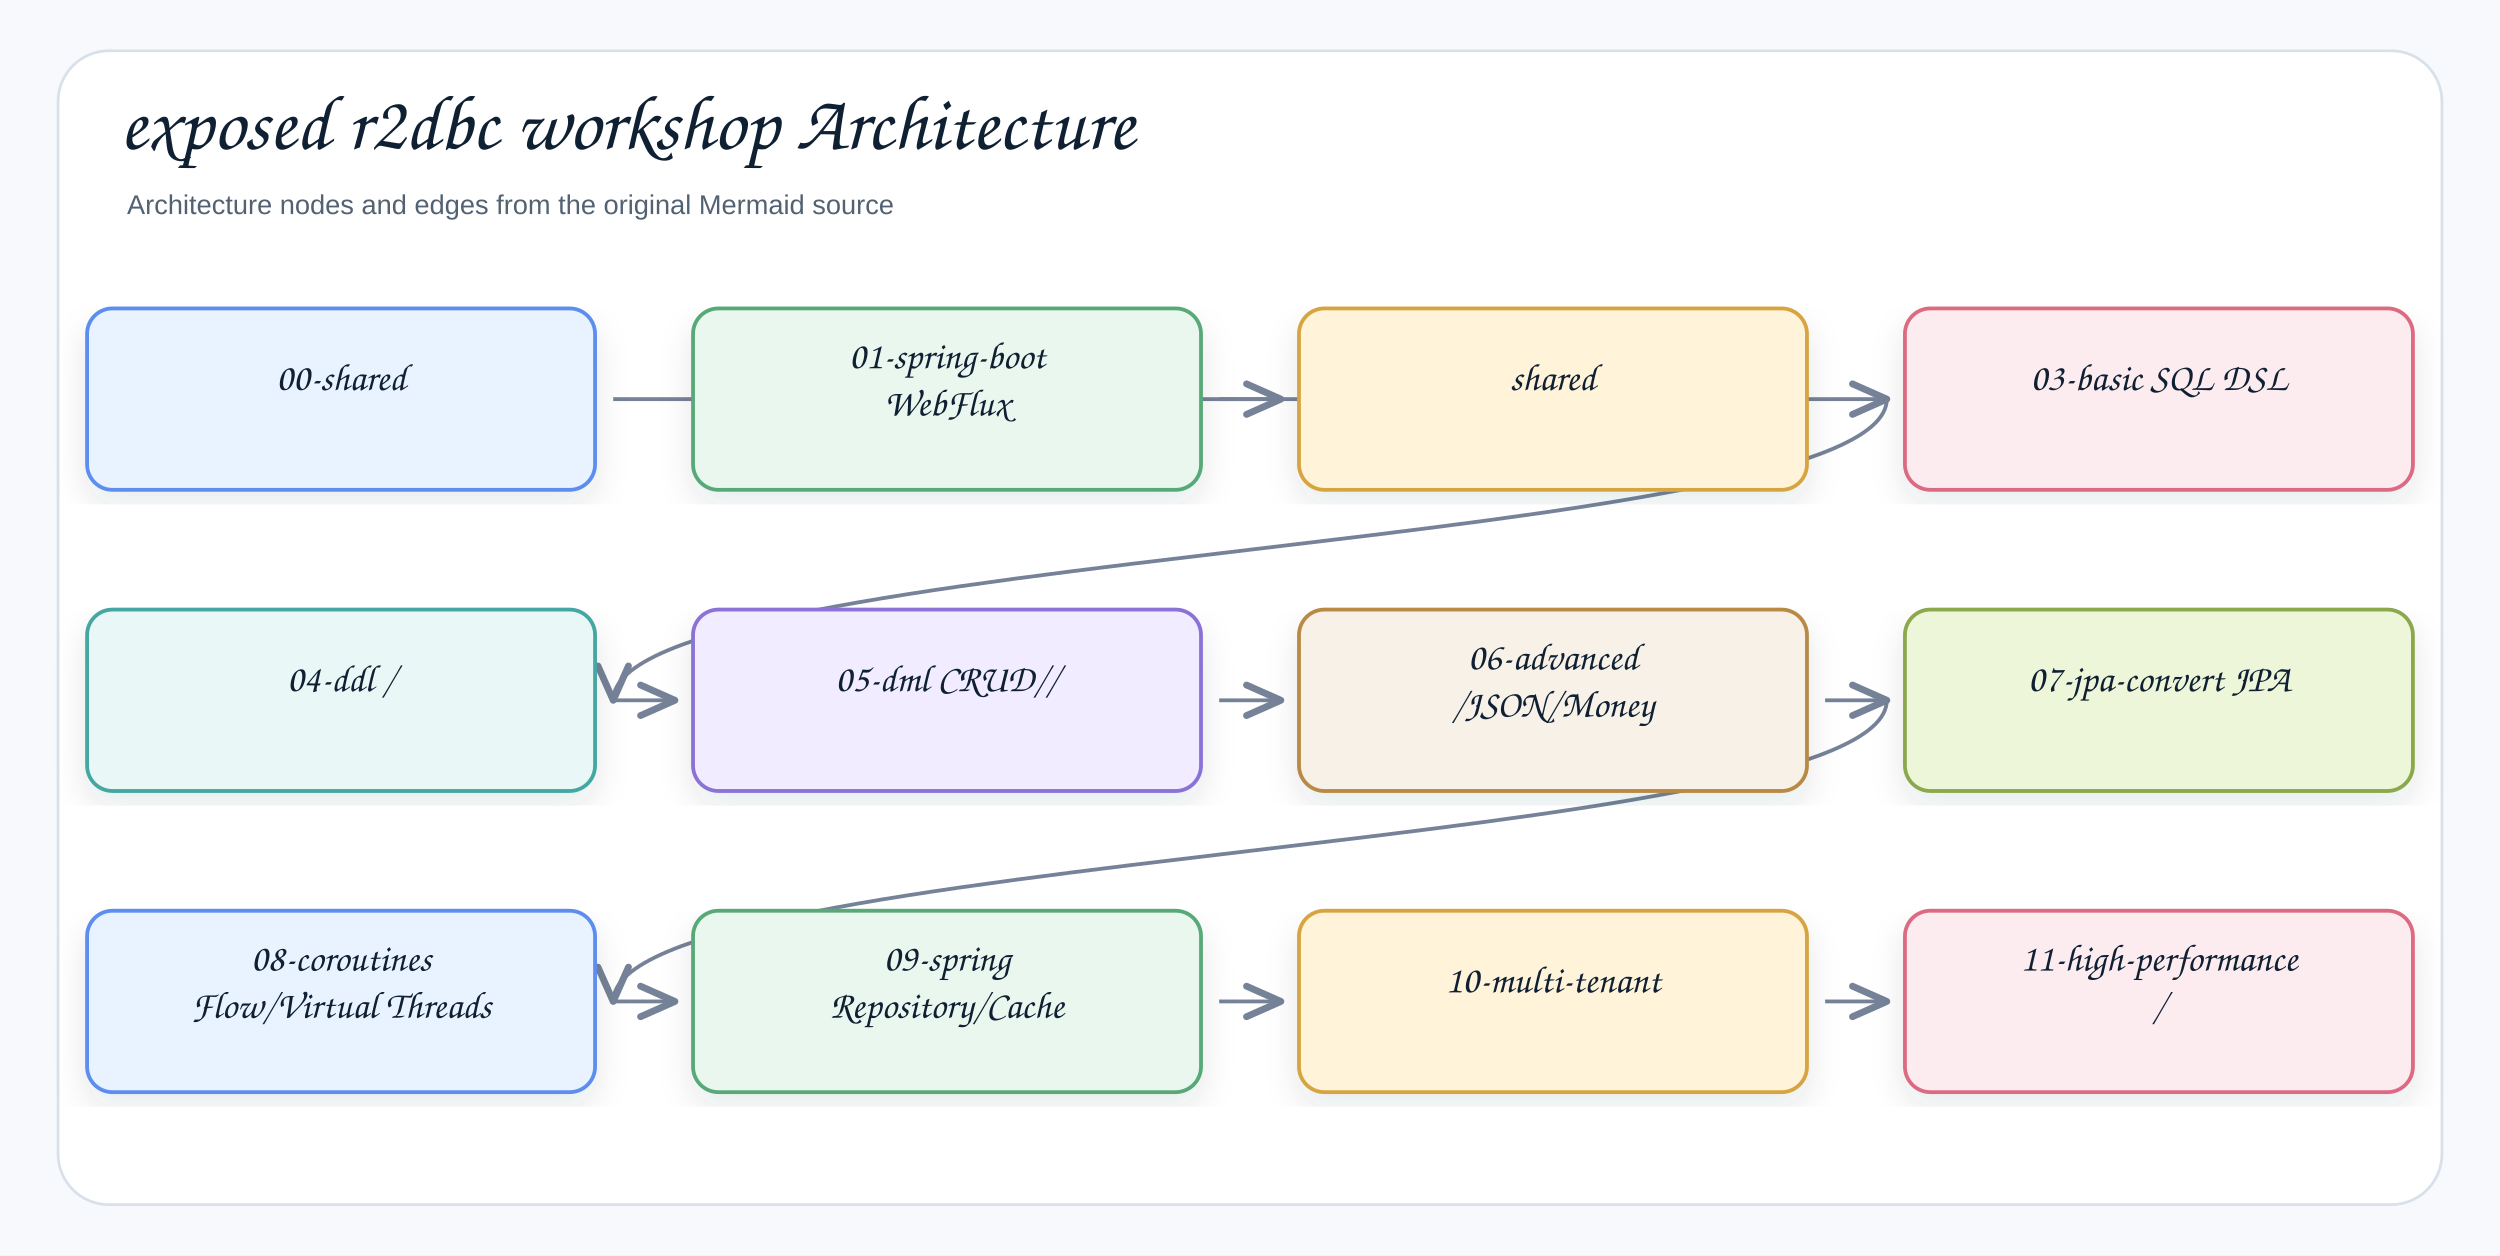
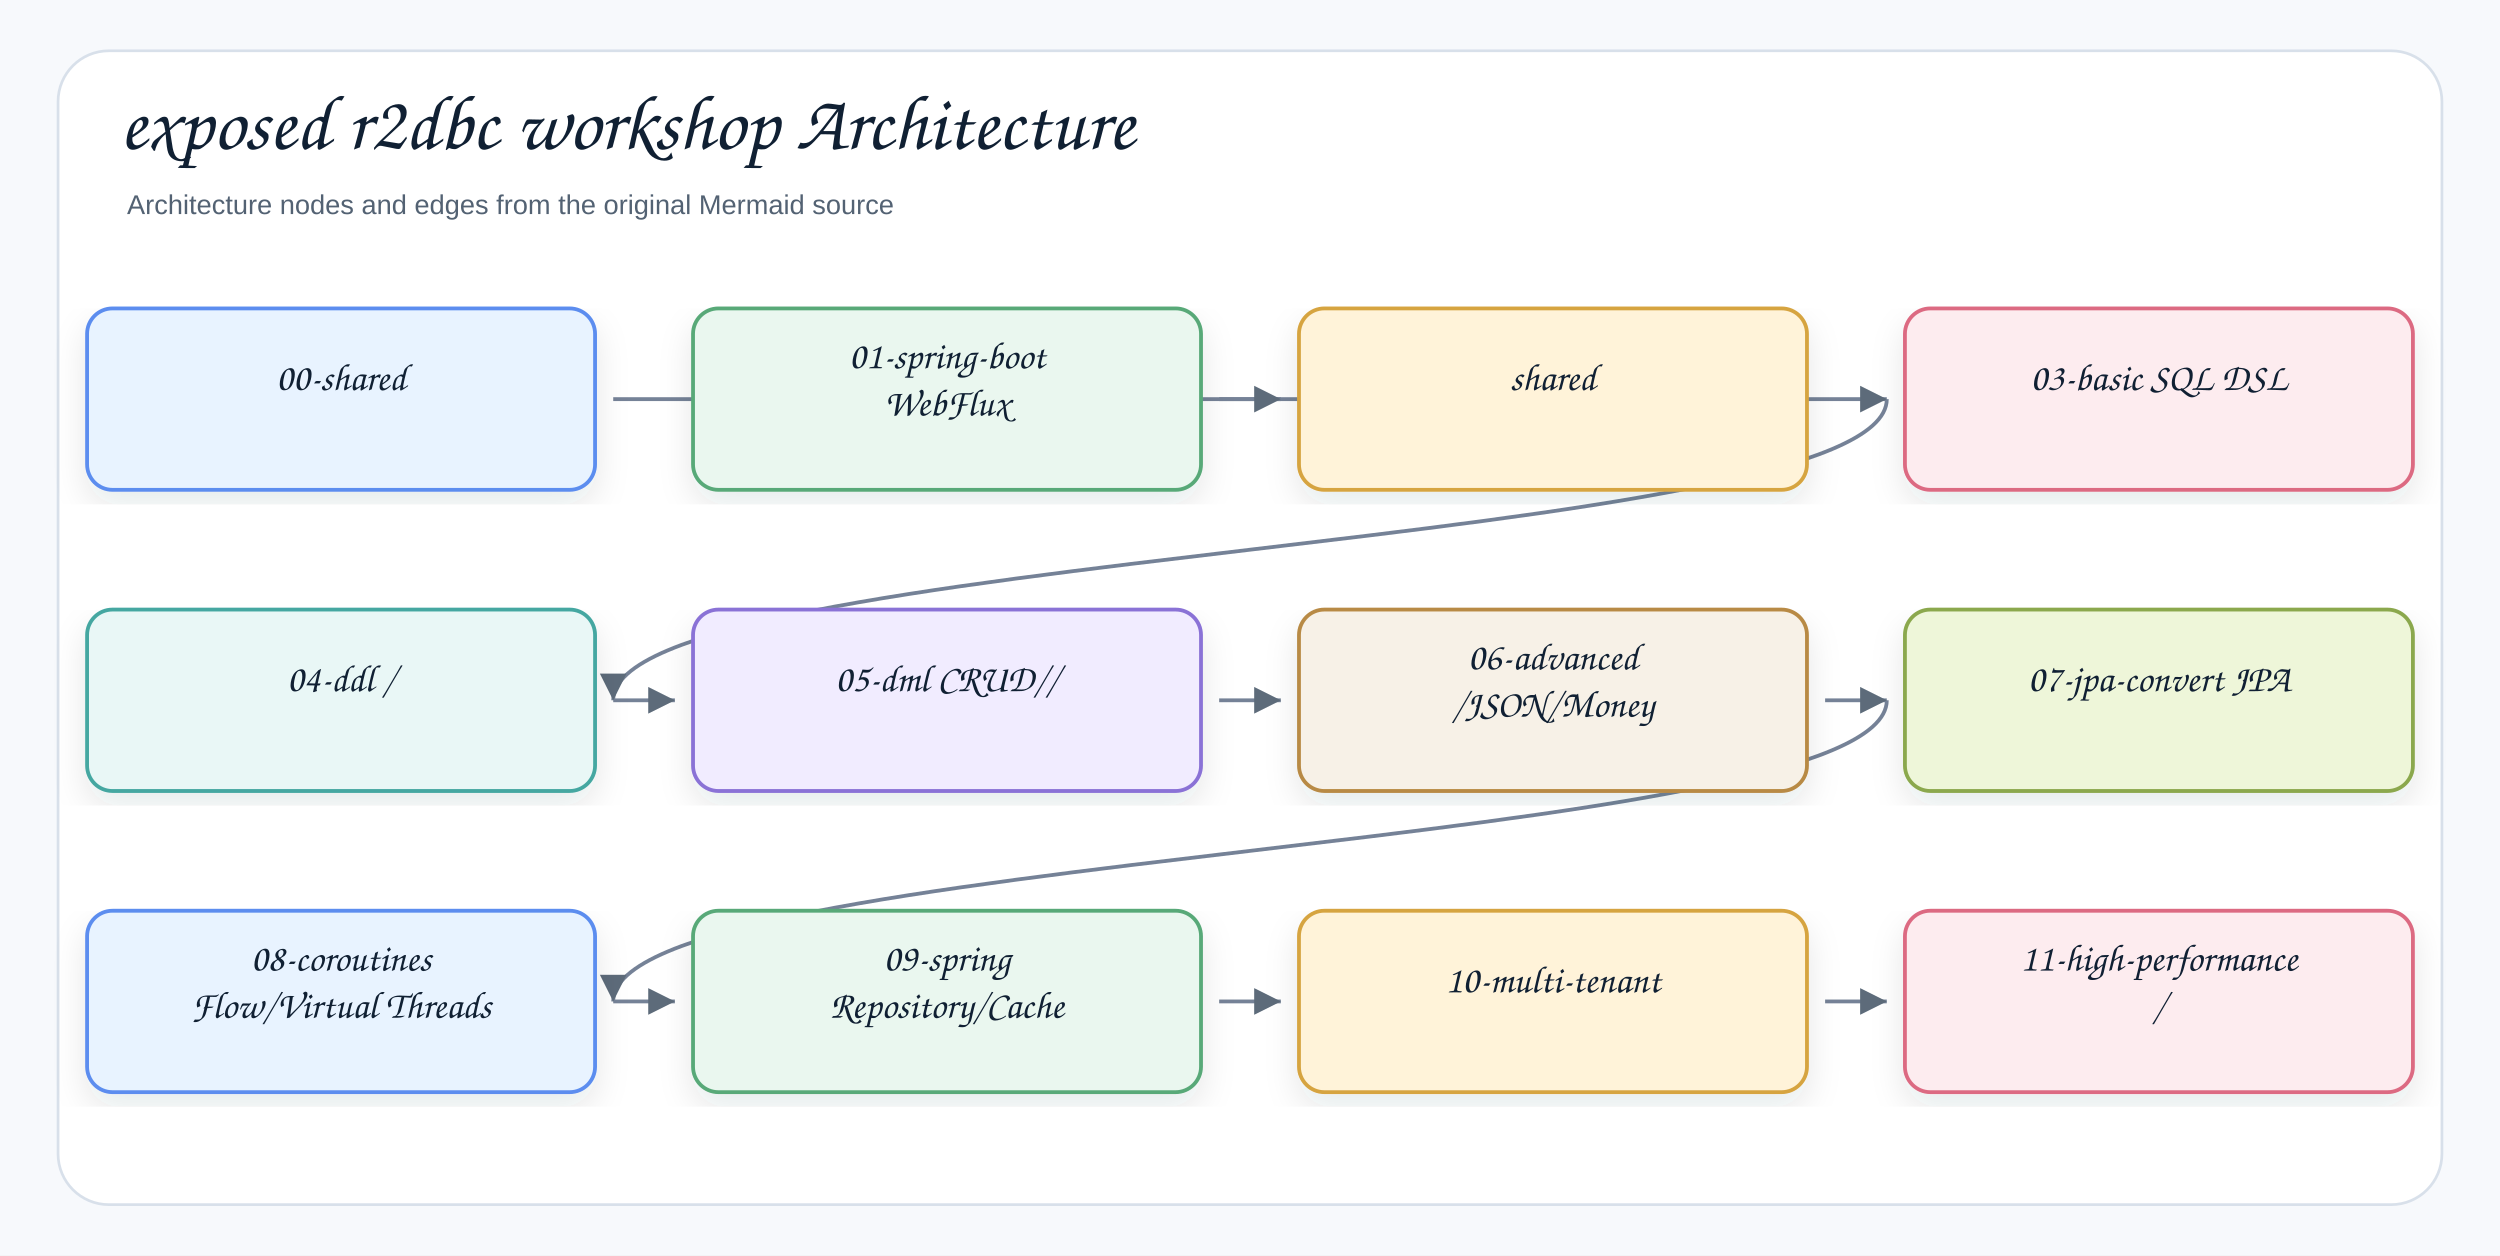
<svg xmlns="http://www.w3.org/2000/svg" width="1378" height="692" viewBox="0 0 1378 692" role="img" aria-label="exposed r2dbc workshop Architecture">
  <defs>
    <filter id="shadow" x="-8%" y="-8%" width="116%" height="116%">
      <feDropShadow dx="0" dy="8" stdDeviation="9" flood-color="#1f2937" flood-opacity="0.10" />
    </filter>
-     <marker id="openArrow" markerWidth="12" markerHeight="10" refX="10" refY="5" orient="auto" markerUnits="strokeWidth">
-       <path d="M 1 1 L 10 5 L 1 9" fill="none" stroke="#758297" stroke-width="1.8" stroke-linecap="round" stroke-linejoin="round" />
+     <marker id="openArrow" markerWidth="9" markerHeight="9" refX="8" refY="4.5" orient="auto" markerUnits="strokeWidth">
+       <path d="M1,1 L8,4.5 L1,8 Z" fill="#5D6B7A" />
    </marker>
    <marker id="inherit" markerWidth="14" markerHeight="12" refX="12" refY="6" orient="auto" markerUnits="strokeWidth">
      <path d="M 0 1 L 12 6 L 0 11 Z" fill="#ffffff" stroke="#758297" stroke-width="1.8" />
    </marker>
    <style>
    .canvas{fill:#f7f9fc}.frame{fill:#fff;stroke:#d8e0ea;stroke-width:1.5}
    .title{font-family:"Architects Daughter","Comic Sans MS","Comic Sans",cursive;font-size:43px;font-weight:400;fill:#102033}
    .subtitle{font-family:"Comic Sans MS","Comic Sans","Comic Neue",Arial,sans-serif;font-size:15px;font-weight:400;fill:#536273}
    .label{font-family:"Architects Daughter","Comic Sans MS","Comic Sans",cursive;font-size:25px;font-weight:400;fill:#102033}
    .smallLabel{font-family:"Architects Daughter","Comic Sans MS","Comic Sans",cursive;font-size:21px;font-weight:400;fill:#102033}
    .mono{font-family:"Comic Sans MS","Comic Sans","Comic Neue",Arial,sans-serif;font-size:12px;font-weight:400;fill:#102033}
    .small{font-family:"Comic Sans MS","Comic Sans","Comic Neue",Arial,sans-serif;font-size:12px;font-weight:400;fill:#536273}
    .strong{font-family:"Comic Sans MS","Comic Sans","Comic Neue",Arial,sans-serif;font-size:13px;font-weight:400;fill:#102033}
    .card{stroke-width:2.1;filter:url(#shadow)}.compartment{stroke-width:1.5;fill:none}
    .line{stroke:#758297;stroke-width:2.1;fill:none;marker-end:url(#openArrow)}
    .plainLine{stroke:#758297;stroke-width:2.1;fill:none}
    .dashed{stroke:#758297;stroke-width:2.1;stroke-dasharray:7 6;fill:none;marker-end:url(#openArrow)}
    .inheritLine{stroke:#758297;stroke-width:2.2;fill:none;marker-end:url(#inherit)}
    .implLine{stroke:#758297;stroke-width:2.2;stroke-dasharray:8 7;fill:none;marker-end:url(#inherit)}
  </style>
  </defs>
  <rect class="canvas" width="1378" height="692" />
  <rect class="frame" x="32" y="28" width="1314" height="636" rx="28" />
  <text class="title" x="66" y="82">exposed r2dbc workshop Architecture</text>
  <text class="subtitle" x="70" y="118">Architecture nodes and edges from the original Mermaid source</text>
  <path class="line" d="M1006 552 C1006 552 1040 552 1040 552" />
  <path class="line" d="M672 552 C672 552 706 552 706 552" />
  <path class="line" d="M338 552 C338 552 372 552 372 552" />
  <path class="line" d="M1040 386 C1040 469 338 469 338 552" />
  <path class="line" d="M1006 386 C1006 386 1040 386 1040 386" />
  <path class="line" d="M672 386 C672 386 706 386 706 386" />
  <path class="line" d="M338 386 C338 386 372 386 372 386" />
  <path class="line" d="M1040 220 C1040 303 338 303 338 386" />
  <path class="line" d="M672 220 C672 220 1040 220 1040 220" />
  <path class="line" d="M338 220 C338 220 706 220 706 220" />
  <g transform="translate(48,170)">
    <rect class="card" x="0" y="0" width="280" height="100" rx="14" fill="#E8F3FF" stroke="#5B8DEF" />
    <text class="smallLabel" x="140" y="45" text-anchor="middle">00-shared</text>
  </g>
  <g transform="translate(382,170)">
    <rect class="card" x="0" y="0" width="280" height="100" rx="14" fill="#EAF7EF" stroke="#58A978" />
    <text class="smallLabel" x="140" y="33" text-anchor="middle">01-spring-boot</text>
    <text class="smallLabel" x="140" y="59" text-anchor="middle">WebFlux</text>
  </g>
  <g transform="translate(716,170)">
    <rect class="card" x="0" y="0" width="280" height="100" rx="14" fill="#FFF3D9" stroke="#D6A441" />
    <text class="smallLabel" x="140" y="45" text-anchor="middle">shared</text>
  </g>
  <g transform="translate(1050,170)">
    <rect class="card" x="0" y="0" width="280" height="100" rx="14" fill="#FDECEF" stroke="#DC6B82" />
    <text class="smallLabel" x="140" y="45" text-anchor="middle">03-basic SQL DSL</text>
  </g>
  <g transform="translate(48,336)">
    <rect class="card" x="0" y="0" width="280" height="100" rx="14" fill="#E9F7F6" stroke="#45A7A1" />
    <text class="smallLabel" x="140" y="45" text-anchor="middle">04-ddl /</text>
  </g>
  <g transform="translate(382,336)">
    <rect class="card" x="0" y="0" width="280" height="100" rx="14" fill="#F1ECFF" stroke="#8A72D6" />
    <text class="smallLabel" x="140" y="45" text-anchor="middle">05-dml CRUD//</text>
  </g>
  <g transform="translate(716,336)">
    <rect class="card" x="0" y="0" width="280" height="100" rx="14" fill="#F7F1E7" stroke="#B88A44" />
    <text class="smallLabel" x="140" y="33" text-anchor="middle">06-advanced</text>
    <text class="smallLabel" x="140" y="59" text-anchor="middle">/JSON/Money</text>
  </g>
  <g transform="translate(1050,336)">
    <rect class="card" x="0" y="0" width="280" height="100" rx="14" fill="#EEF6D9" stroke="#8BA84D" />
    <text class="smallLabel" x="140" y="45" text-anchor="middle">07-jpa-convert JPA</text>
  </g>
  <g transform="translate(48,502)">
    <rect class="card" x="0" y="0" width="280" height="100" rx="14" fill="#E8F3FF" stroke="#5B8DEF" />
    <text class="smallLabel" x="140" y="33" text-anchor="middle">08-coroutines</text>
    <text class="smallLabel" x="140" y="59" text-anchor="middle">Flow/Virtual Threads</text>
  </g>
  <g transform="translate(382,502)">
    <rect class="card" x="0" y="0" width="280" height="100" rx="14" fill="#EAF7EF" stroke="#58A978" />
    <text class="smallLabel" x="140" y="33" text-anchor="middle">09-spring</text>
    <text class="smallLabel" x="140" y="59" text-anchor="middle">Repository/Cache</text>
  </g>
  <g transform="translate(716,502)">
    <rect class="card" x="0" y="0" width="280" height="100" rx="14" fill="#FFF3D9" stroke="#D6A441" />
    <text class="smallLabel" x="140" y="45" text-anchor="middle">10-multi-tenant</text>
  </g>
  <g transform="translate(1050,502)">
    <rect class="card" x="0" y="0" width="280" height="100" rx="14" fill="#FDECEF" stroke="#DC6B82" />
    <text class="smallLabel" x="140" y="33" text-anchor="middle">11-high-performance</text>
    <text class="smallLabel" x="140" y="59" text-anchor="middle">/</text>
  </g>
</svg>
